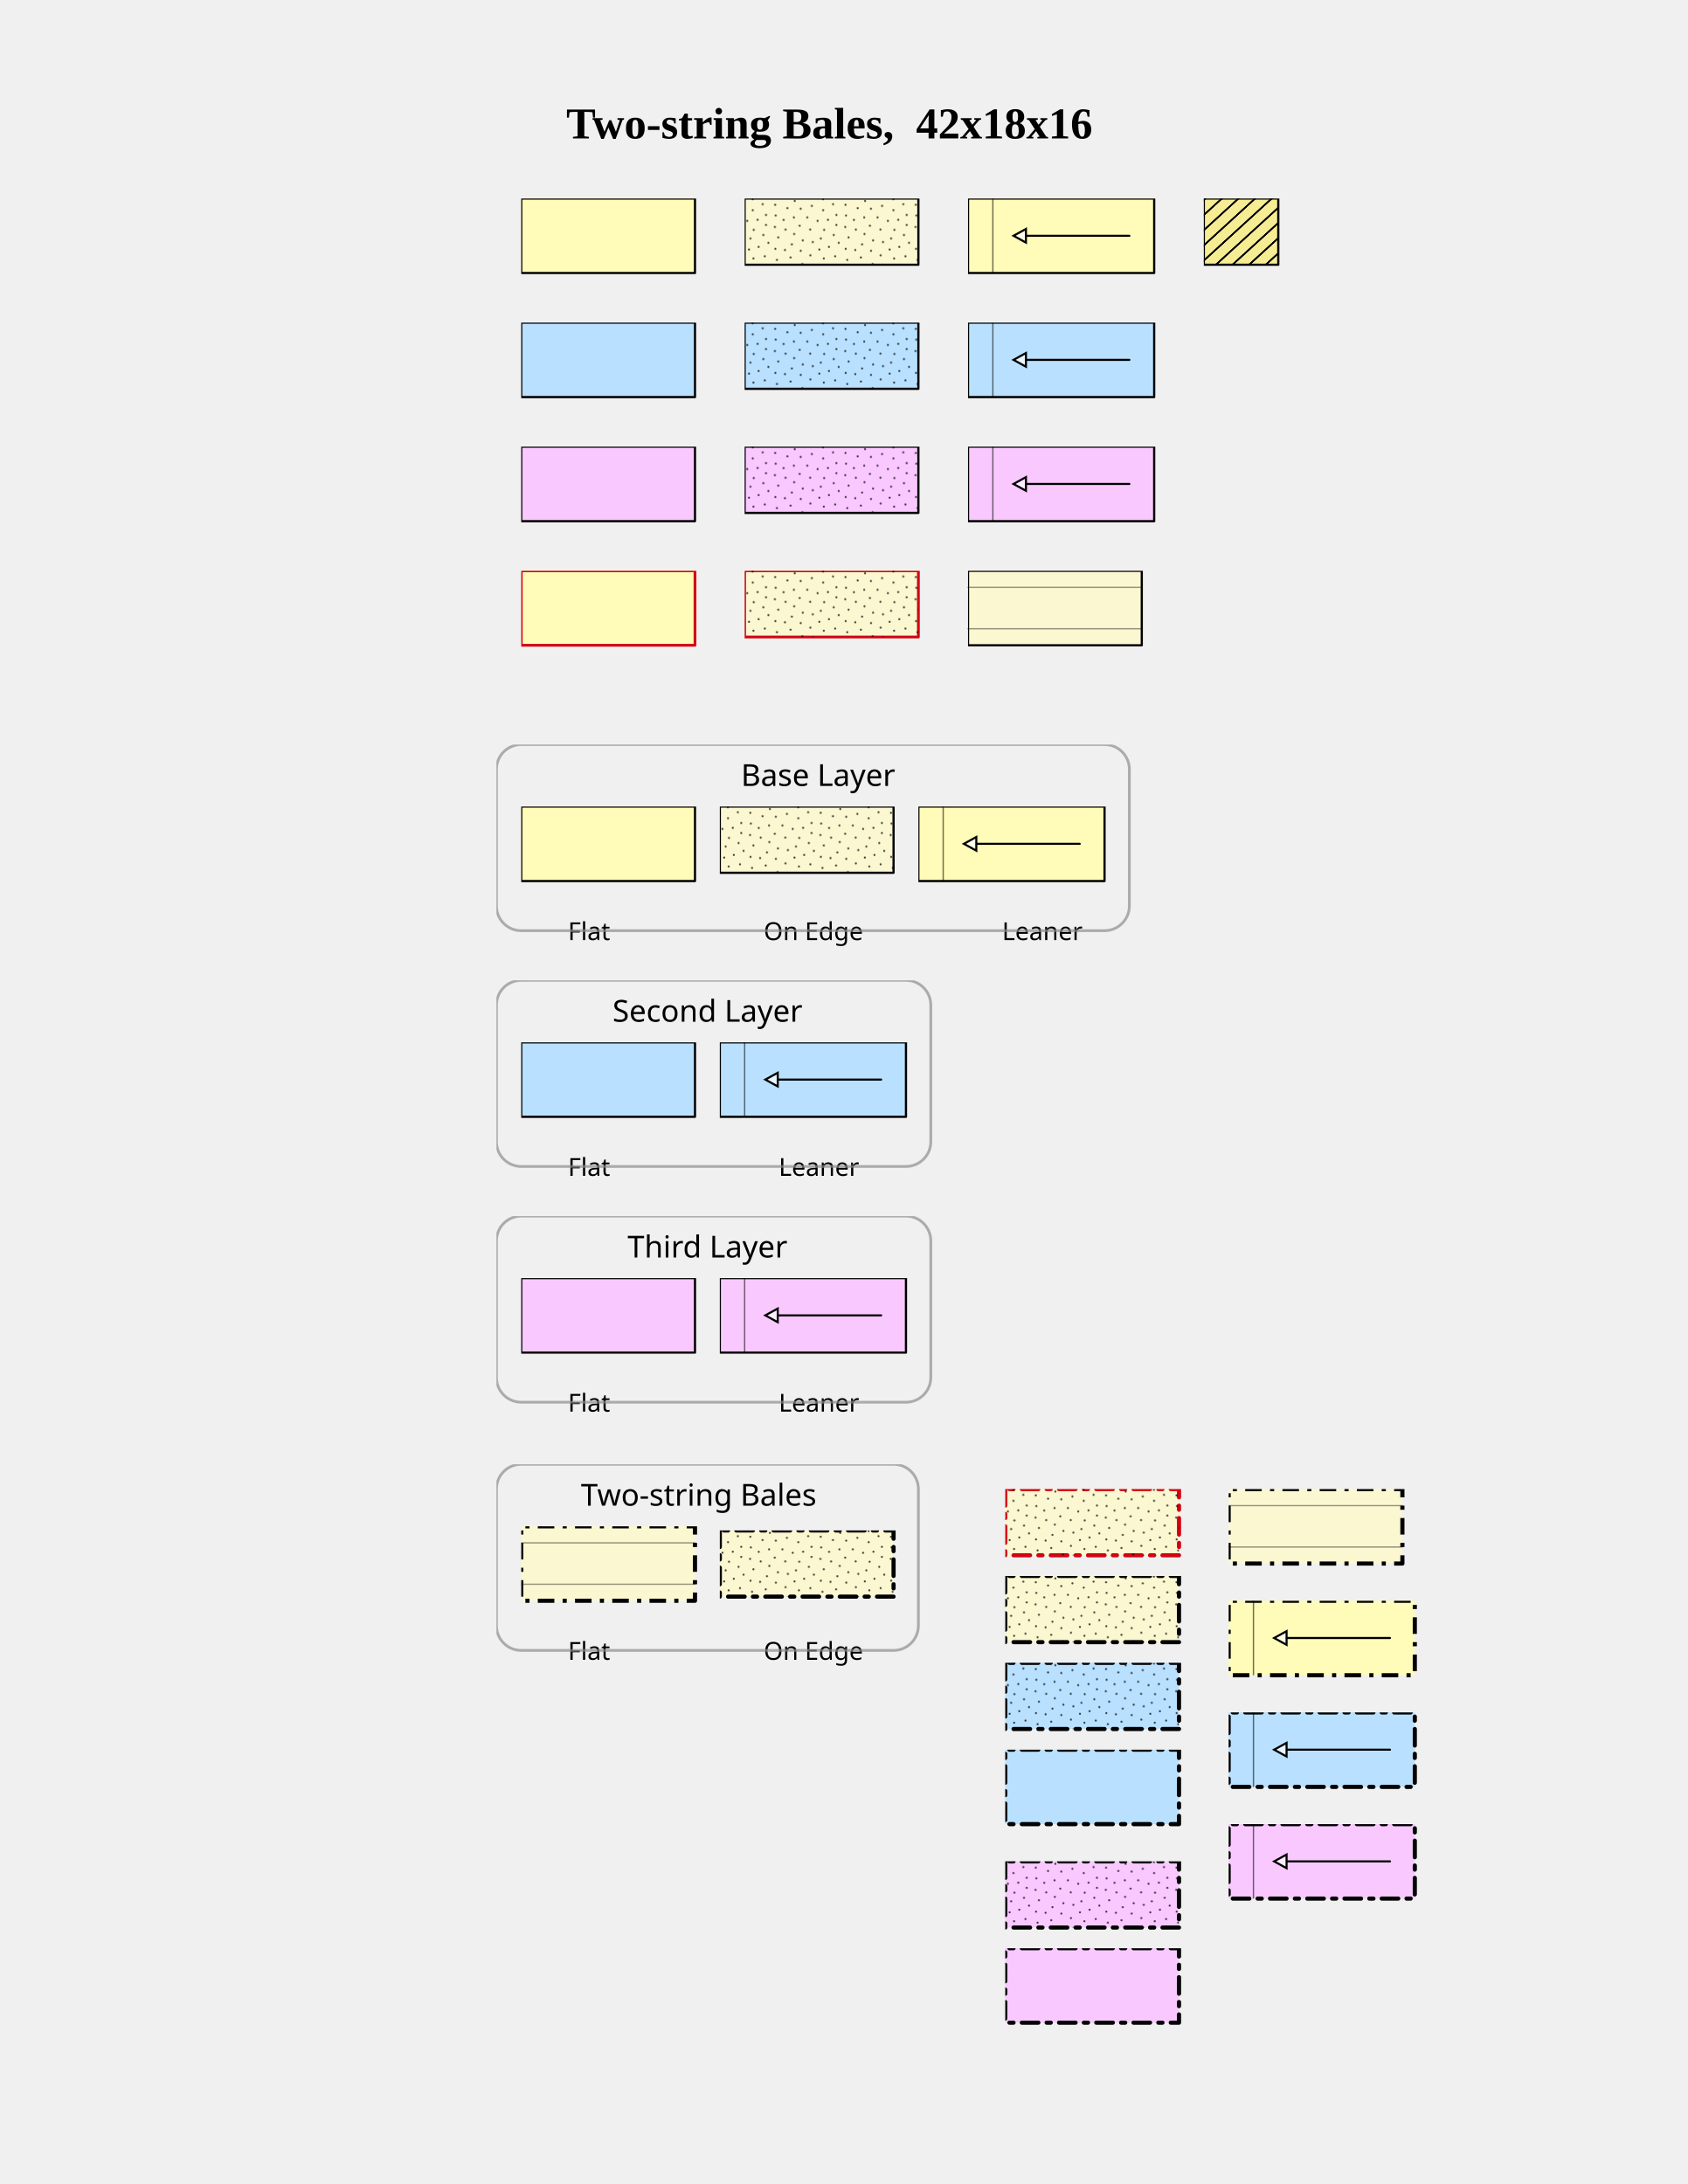
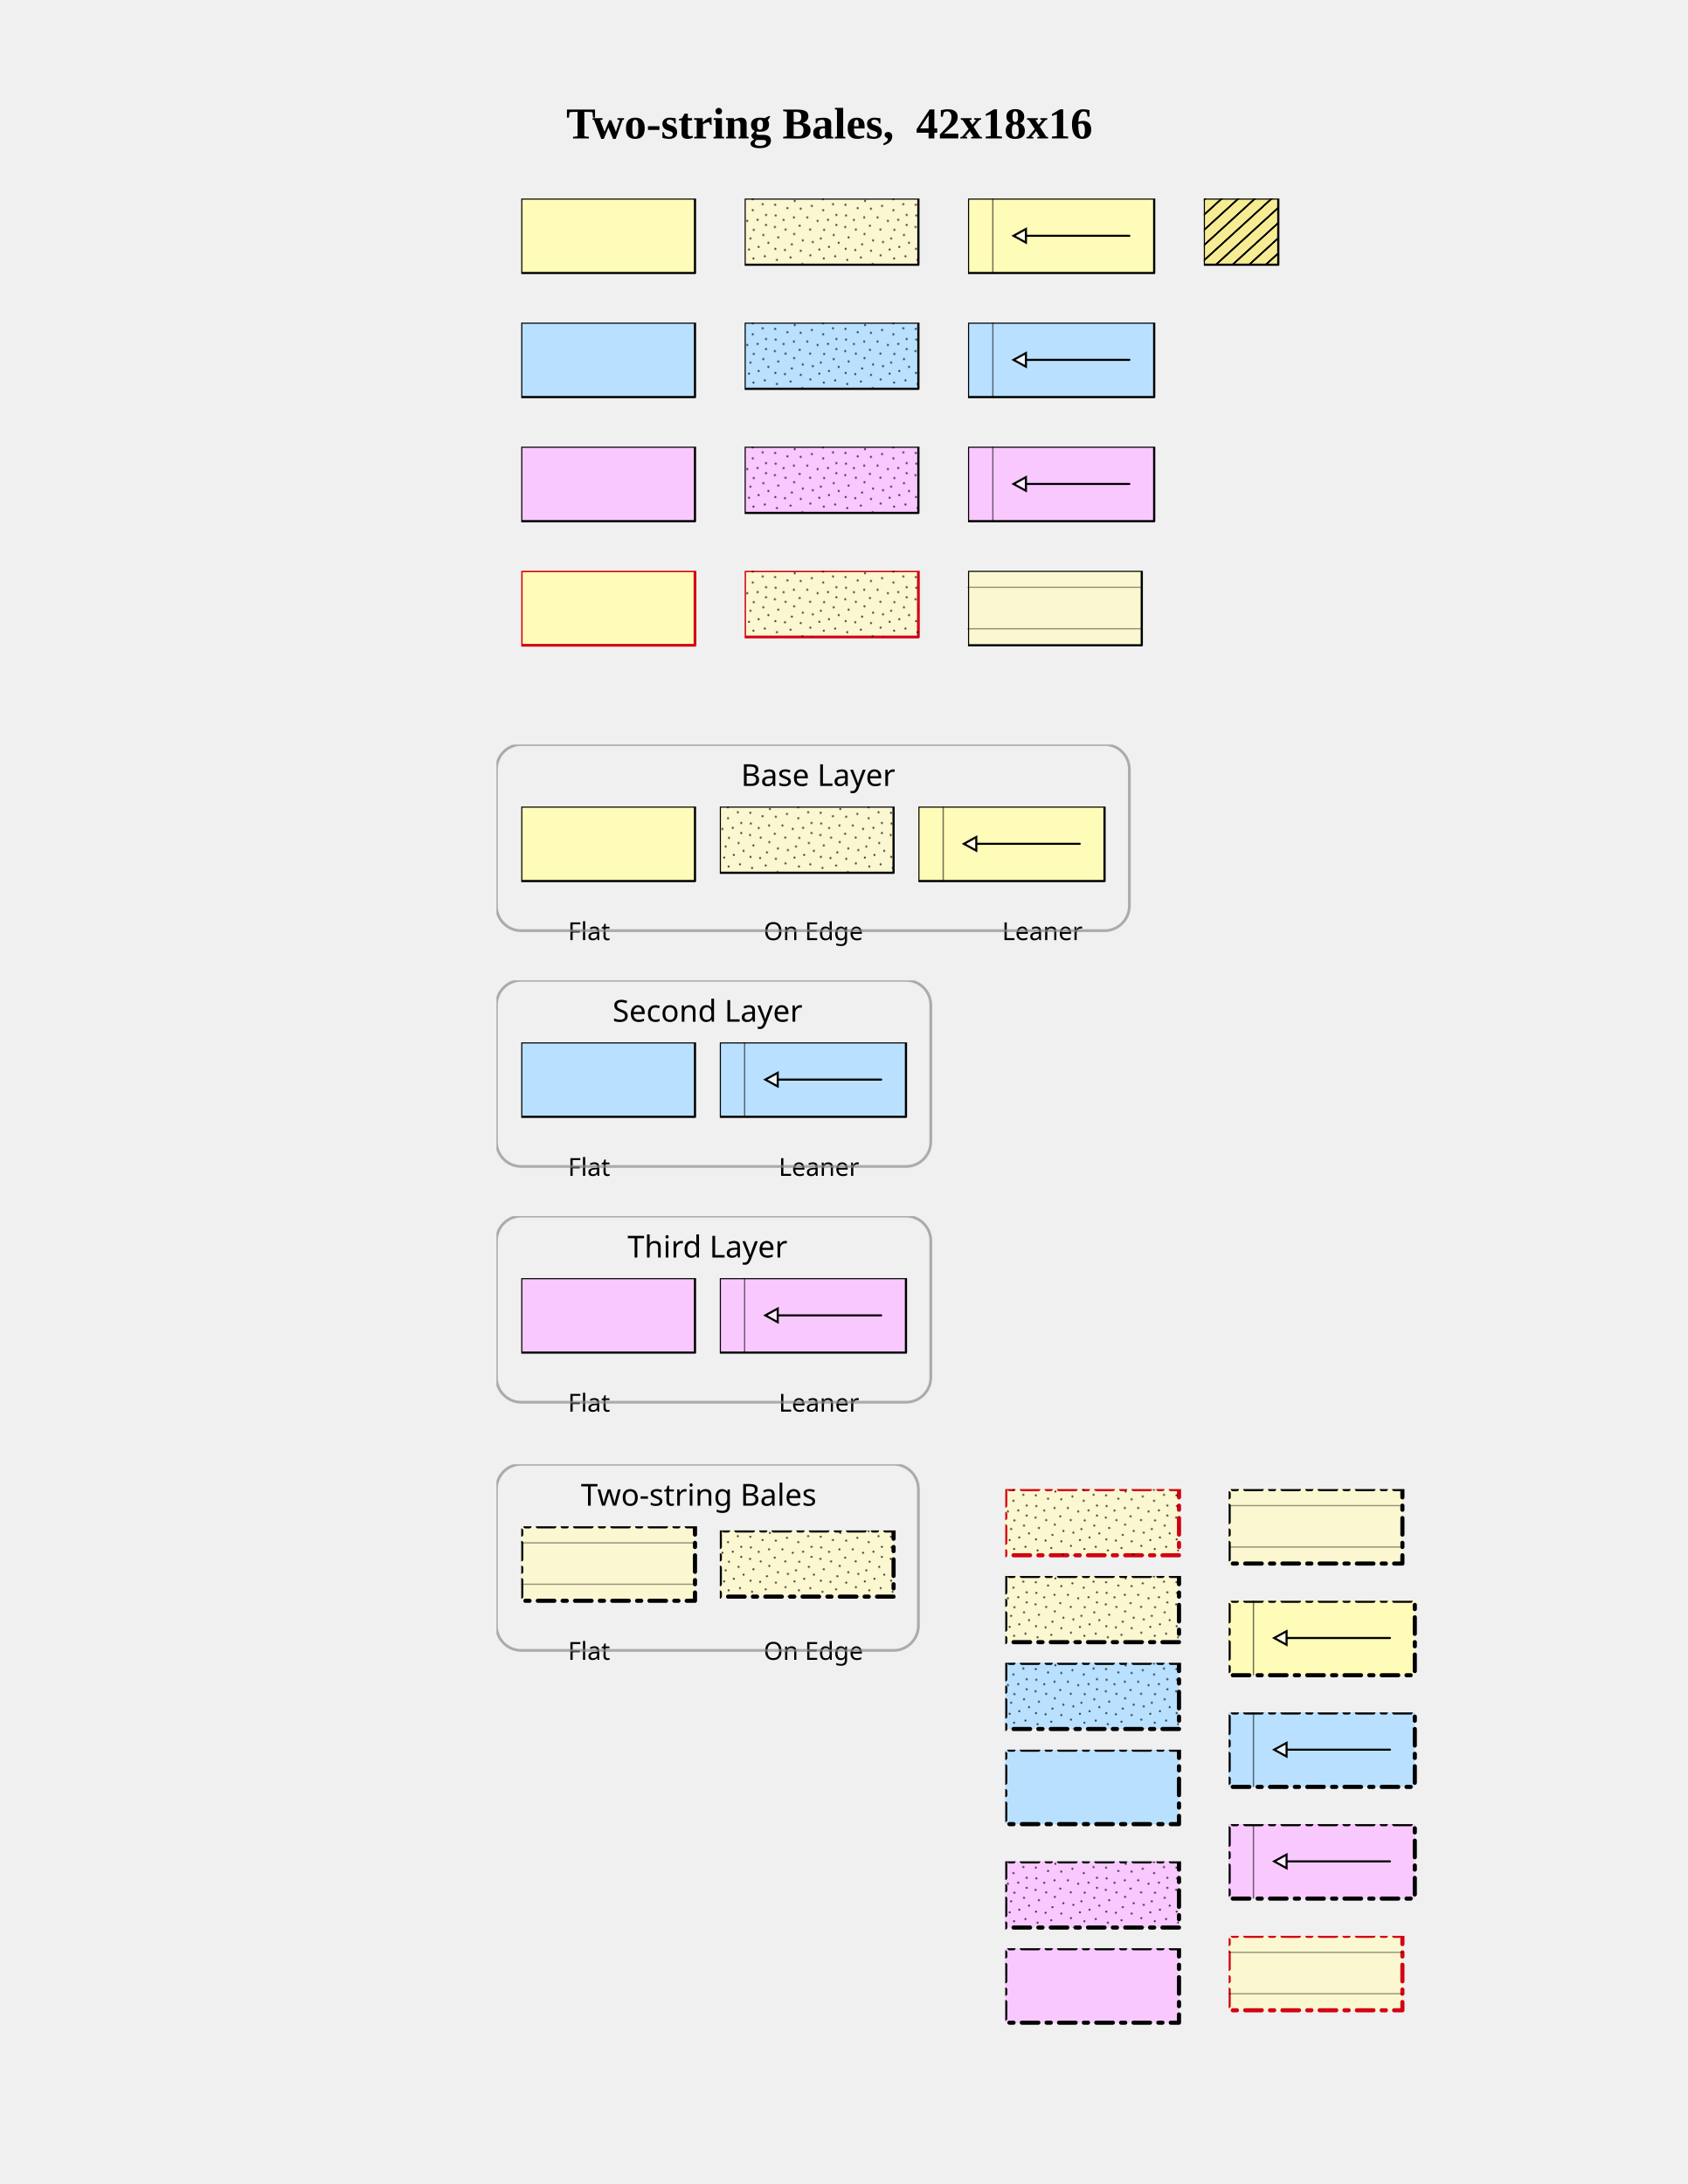
<svg xmlns="http://www.w3.org/2000/svg" xmlns:ns2="http://dairiki.org/barnhunt/inkscape-extensions" xmlns:xlink="http://www.w3.org/1999/xlink" width="8.5in" height="11in" viewBox="0 0 816 1056" version="1.1" id="svg219">
  <defs>
    <pattern xlink:href="#Strips1_5" id="bh-end-bale-stipple" patternTransform="matrix(0.6094059,0.6668921,-22.16151,20.25119,0,0)" />
    <pattern id="Strips1_5" patternTransform="translate(0,0) scale(10,10)" height="1" width="6" patternUnits="userSpaceOnUse">
      <rect height="2" width="1" y="-0.5" x="0" style="fill:black;stroke:none" />
    </pattern>
    <pattern xlink:href="#Polkadots-med" id="bh-edge-bale-stipple" patternTransform="scale(3.4)" />
    <pattern id="Polkadots-med" patternTransform="translate(0,0) scale(10,10)" height="10" width="10" patternUnits="userSpaceOnUse">
      <circle r="0.15" cy="0.810" cx="2.567" style="fill:black;stroke:none" />
      <circle r="0.15" cy="2.33" cx="3.048" style="fill:black;stroke:none" />
      <circle r="0.15" cy="2.415" cx="4.418" style="fill:black;stroke:none" />
      <circle r="0.15" cy="3.029" cx="1.844" style="fill:black;stroke:none" />
      <circle r="0.15" cy="1.363" cx="6.08" style="fill:black;stroke:none" />
      <circle r="0.15" cy="4.413" cx="5.819" style="fill:black;stroke:none" />
      <circle r="0.15" cy="4.048" cx="4.305" style="fill:black;stroke:none" />
      <circle r="0.15" cy="3.045" cx="5.541" style="fill:black;stroke:none" />
      <circle r="0.15" cy="5.527" cx="4.785" style="fill:black;stroke:none" />
      <circle r="0.15" cy="5.184" cx="2.667" style="fill:black;stroke:none" />
      <circle r="0.15" cy="1.448" cx="7.965" style="fill:black;stroke:none" />
      <circle r="0.15" cy="5.049" cx="7.047" style="fill:black;stroke:none" />
      <circle r="0.15" cy="0.895" cx="4.340" style="fill:black;stroke:none" />
      <circle r="0.15" cy="0.340" cx="7.125" style="fill:black;stroke:none" />
      <circle r="0.15" cy="1.049" cx="9.553" style="fill:black;stroke:none" />
      <circle r="0.15" cy="2.689" cx="7.006" style="fill:black;stroke:none" />
      <circle r="0.15" cy="2.689" cx="8.909" style="fill:black;stroke:none" />
      <circle r="0.15" cy="4.407" cx="9.315" style="fill:black;stroke:none" />
      <circle r="0.15" cy="3.870" cx="7.820" style="fill:black;stroke:none" />
      <circle r="0.15" cy="5.948" cx="8.270" style="fill:black;stroke:none" />
      <circle r="0.15" cy="7.428" cx="7.973" style="fill:black;stroke:none" />
      <circle r="0.15" cy="8.072" cx="9.342" style="fill:black;stroke:none" />
      <circle r="0.15" cy="9.315" cx="8.206" style="fill:black;stroke:none" />
      <circle r="0.15" cy="9.475" cx="9.682" style="fill:black;stroke:none" />
      <circle r="0.15" cy="6.186" cx="9.688" style="fill:black;stroke:none" />
      <circle r="0.15" cy="6.296" cx="3.379" style="fill:black;stroke:none" />
      <circle r="0.15" cy="8.204" cx="2.871" style="fill:black;stroke:none" />
      <circle r="0.15" cy="8.719" cx="4.59" style="fill:black;stroke:none" />
      <circle r="0.15" cy="9.671" cx="3.181" style="fill:black;stroke:none" />
      <circle r="0.15" cy="7.315" cx="5.734" style="fill:black;stroke:none" />
      <circle r="0.15" cy="6.513" cx="6.707" style="fill:black;stroke:none" />
      <circle r="0.15" cy="9.670" cx="5.730" style="fill:black;stroke:none" />
      <circle r="0.15" cy="8.373" cx="6.535" style="fill:black;stroke:none" />
      <circle r="0.15" cy="7.154" cx="4.37" style="fill:black;stroke:none" />
      <circle r="0.15" cy="7.25" cx="0.622" style="fill:black;stroke:none" />
      <circle r="0.15" cy="5.679" cx="0.831" style="fill:black;stroke:none" />
      <circle r="0.15" cy="8.519" cx="1.257" style="fill:black;stroke:none" />
      <circle r="0.15" cy="6.877" cx="1.989" style="fill:black;stroke:none" />
      <circle r="0.15" cy="3.181" cx="0.374" style="fill:black;stroke:none" />
      <circle r="0.15" cy="1.664" cx="1.166" style="fill:black;stroke:none" />
      <circle r="0.15" cy="0.093" cx="1.151" style="fill:black;stroke:none" />
      <circle r="0.15" cy="10.093" cx="1.151" style="fill:black;stroke:none" />
      <circle r="0.15" cy="4.451" cx="1.302" style="fill:black;stroke:none" />
      <circle r="0.15" cy="3.763" cx="3.047" style="fill:black;stroke:none" />
    </pattern>
    <symbol id="bale-1-42x18x16" ns2:count-as="bale-42x18x16">
      <rect height="36" width="84" style="opacity:1;fill:#fffbb8;fill-opacity:1;stroke:#000000;stroke-width:1.067;stroke-linecap:round;stroke-linejoin:round;stroke-miterlimit:4" x="0" y="0" />
    </symbol>
    <symbol id="bale-1-edge-42x18x16" ns2:count-as="bale-42x18x16">
      <rect height="32" width="84" style="opacity:1;fill:#fbf7d1;fill-opacity:1;stroke:#000000;stroke-width:1.067;stroke-linecap:round;stroke-linejoin:round;stroke-miterlimit:4;stroke-dasharray:none;stroke-dashoffset:0;stroke-opacity:1" x="0" y="0" />
      <rect style="fill:url(#bh-edge-bale-stipple);fill-opacity:0.7;stroke:none" width="84" height="32" x="0" y="0" />
    </symbol>
    <symbol id="bale-1-leaner-42x18x16" ns2:count-as="bale-42x18x16">
-       <rect style="fill:#fffbb8;fill-opacity:1;stroke:#000000;stroke-width:1.067;stroke-linecap:butt;stroke-linejoin:round;stroke-miterlimit:4;stroke-opacity:1" width="90" height="36" x="0" y="0" />
+       <rect style="fill:#fffbb8;fill-opacity:1;stroke:#000000;stroke-width:1.067;stroke-linecap:round;stroke-linejoin:round;stroke-miterlimit:4;stroke-opacity:1" width="90" height="36" x="0" y="0" />
      <path style="fill:none;stroke:#000000;stroke-width:0.64;stroke-linecap:butt;stroke-miterlimit:4;stroke-opacity:0.553" d="M 12,0 V 36" />
      <path d="M 78,18 H 28 v -3.3 l -6,3.3 6,3.3 V 18" style="fill:#ffffff;fill-opacity:0.698;fill-rule:evenodd;stroke:#000000;stroke-width:1px;stroke-linecap:round;stroke-linejoin:miter;stroke-opacity:1" />
    </symbol>
    <symbol id="bale-2-42x18x16" ns2:count-as="bale-42x18x16">
      <rect y="0" x="0" style="opacity:1;fill:#b9e1ff;fill-opacity:1;stroke:#000000;stroke-width:1.067;stroke-linecap:round;stroke-linejoin:round;stroke-miterlimit:4" width="84" height="36" />
    </symbol>
    <symbol id="bale-2-edge-42x18x16" ns2:count-as="bale-42x18x16">
      <rect y="0" x="0" style="opacity:1;fill:#b9e1ff;fill-opacity:1;stroke:#000000;stroke-width:1.067;stroke-linecap:round;stroke-linejoin:round;stroke-miterlimit:4;stroke-dasharray:none;stroke-dashoffset:0;stroke-opacity:1" width="84" height="32" />
      <rect width="84" height="32" x="0" y="0" style="fill:url(#bh-edge-bale-stipple);fill-opacity:0.7;stroke:none" />
    </symbol>
    <symbol id="bale-2-leaner-42x18x16" ns2:count-as="bale-42x18x16">
-       <rect y="0" x="0" height="36" width="90" style="fill:#b9e1ff;fill-opacity:1;stroke:#000000;stroke-width:1.067;stroke-linecap:butt;stroke-linejoin:round;stroke-miterlimit:4;stroke-dasharray:none;stroke-opacity:1" />
-       <path d="M 12,0 V 36" style="fill:none;fill-opacity:0.75;fill-rule:evenodd;stroke:#000000;stroke-width:0.64;stroke-linecap:butt;stroke-linejoin:miter;stroke-miterlimit:4;stroke-dasharray:none;stroke-opacity:0.553" />
+       <rect y="0" x="0" height="36" width="90" style="fill:#b9e1ff;fill-opacity:1;stroke:#000000;stroke-width:1.067;stroke-linecap:round;stroke-linejoin:round;stroke-miterlimit:4;stroke-dasharray:none;stroke-opacity:1" />
+       <path d="M 12,0 V 36" style="fill:none;fill-opacity:0.75;fill-rule:evenodd;stroke:#000000;stroke-width:0.64;stroke-linecap:round;stroke-linejoin:miter;stroke-miterlimit:4;stroke-dasharray:none;stroke-opacity:0.553" />
      <path style="fill:#ffffff;fill-opacity:0.698;fill-rule:evenodd;stroke:#000000;stroke-width:1px;stroke-linecap:round;stroke-linejoin:miter;stroke-opacity:1" d="M 78,18 H 28 v -3.3 l -6,3.3 6,3.3 V 18" />
    </symbol>
    <symbol id="bale-3-42x18x16" ns2:count-as="bale-42x18x16">
      <rect height="36" width="84" style="opacity:1;fill:#f9c8ff;fill-opacity:1;stroke:#000000;stroke-width:1.067;stroke-linecap:round;stroke-linejoin:round;stroke-miterlimit:4" x="0" y="0" />
    </symbol>
    <symbol id="bale-3-edge-42x18x16" ns2:count-as="bale-42x18x16">
      <rect height="32" width="84" style="opacity:1;fill:#f9c8ff;fill-opacity:1;stroke:#000000;stroke-width:1.067;stroke-linecap:round;stroke-linejoin:round;stroke-miterlimit:4;stroke-dasharray:none;stroke-dashoffset:0;stroke-opacity:1" x="0" y="0" />
      <rect width="84" height="32" x="0" y="0" style="fill:url(#bh-edge-bale-stipple);fill-opacity:0.7;stroke:none" />
    </symbol>
    <symbol id="bale-3-leaner-42x18x16" ns2:count-as="bale-42x18x16">
-       <rect style="fill:#f9c8ff;fill-opacity:1;stroke:#000000;stroke-width:1.067;stroke-linecap:butt;stroke-linejoin:round;stroke-miterlimit:4;stroke-dasharray:none;stroke-opacity:1" width="90" height="36" x="0" y="0" />
+       <rect style="fill:#f9c8ff;fill-opacity:1;stroke:#000000;stroke-width:1.067;stroke-linecap:round;stroke-linejoin:round;stroke-miterlimit:4;stroke-dasharray:none;stroke-opacity:1" width="90" height="36" x="0" y="0" />
      <path style="fill:none;fill-opacity:0.75;fill-rule:evenodd;stroke:#000000;stroke-width:0.64;stroke-linecap:butt;stroke-linejoin:miter;stroke-miterlimit:4;stroke-dasharray:none;stroke-opacity:0.553" d="M 12,0 V 36" />
      <path style="fill:#ffffff;fill-opacity:0.698;fill-rule:evenodd;stroke:#000000;stroke-width:1px;stroke-linecap:round;stroke-linejoin:miter;stroke-opacity:1" d="M 78,18 H 28 v -3.3 l -6,3.3 6,3.3 V 18" />
    </symbol>
    <symbol id="bale-1-anchor-42x18x16" ns2:count-as="bale-42x18x16">
      <rect y="0" x="0" style="opacity:1;fill:#fffbb8;fill-opacity:1;stroke:#d20312;stroke-width:1.333;stroke-linecap:round;stroke-linejoin:round;stroke-miterlimit:4;stroke-dasharray:none;stroke-dashoffset:0;stroke-opacity:1" width="84" height="36" />
    </symbol>
    <symbol id="bale-1-anchor-edge-42x18x16" ns2:count-as="bale-42x18x16">
      <rect y="0" x="0" style="opacity:1;fill:#fbf7d1;fill-opacity:1;stroke:#d20312;stroke-width:1.333;stroke-linecap:round;stroke-linejoin:round;stroke-miterlimit:4;stroke-dasharray:none;stroke-dashoffset:0;stroke-opacity:1" width="84" height="32" />
      <rect width="84" height="32" x="0" y="0" style="fill:url(#bh-edge-bale-stipple);fill-opacity:0.7;stroke:none" />
    </symbol>
    <symbol id="bale-1-with-strings-42x18x16" ns2:count-as="bale-42x18x16">
-       <rect style="display:inline;fill:#fbf7d1;fill-opacity:1;stroke:#000000;stroke-width:1.067;stroke-linecap:butt;stroke-linejoin:round;stroke-miterlimit:4;stroke-opacity:1" width="84" height="36" x="0" y="0" />
+       <rect style="display:inline;fill:#fbf7d1;fill-opacity:1;stroke:#000000;stroke-width:1.067;stroke-linecap:round;stroke-linejoin:round;stroke-miterlimit:4;stroke-opacity:1" width="84" height="36" x="0" y="0" />
      <path style="display:inline;fill:none;stroke:#000000;stroke-width:0.625;stroke-linecap:round;stroke-opacity:0.4" d="M 0,8 H 84" id="string-42x18x16" />
      <use x="0" y="0" xlink:href="#string-42x18x16" transform="translate(0,20)" width="100%" height="100%" />
    </symbol>
    <symbol id="legend-1-42x18x16">
      <g>
        <use xlink:href="#bale-1-42x18x16" x="12" y="30" width="100%" height="100%" />
        <use xlink:href="#bale-1-edge-42x18x16" x="108" y="30" width="100%" height="100%" />
        <use xlink:href="#bale-1-leaner-42x18x16" x="204" y="30" width="100%" height="100%" />
        <text xml:space="preserve" style="font-style:normal;font-variant:normal;font-weight:normal;font-stretch:normal;font-size:12px;line-height:125%;font-family:'Rock Salt';-inkscape-font-specification:'Rock Salt, Normal';font-variant-ligatures:normal;font-variant-caps:normal;font-variant-numeric:normal;font-feature-settings:normal;text-align:center;letter-spacing:0px;word-spacing:0px;writing-mode:lr-tb;text-anchor:middle;fill:#000000;fill-opacity:1;stroke:none;stroke-width:1px;stroke-linecap:butt;stroke-linejoin:miter;stroke-opacity:1" x="54" y="82.546">
          <tspan x="58.84" y="94.546">Flat</tspan>
        </text>
        <text y="82.546" x="150" style="font-style:normal;font-variant:normal;font-weight:normal;font-stretch:normal;font-size:12px;line-height:125%;font-family:'Rock Salt';-inkscape-font-specification:'Rock Salt, Normal';font-variant-ligatures:normal;font-variant-caps:normal;font-variant-numeric:normal;font-feature-settings:normal;text-align:center;letter-spacing:0px;word-spacing:0px;writing-mode:lr-tb;text-anchor:middle;fill:#000000;fill-opacity:1;stroke:none;stroke-width:1px;stroke-linecap:butt;stroke-linejoin:miter;stroke-opacity:1" xml:space="preserve">
          <tspan y="94.546" x="167.277">On Edge</tspan>
        </text>
        <text xml:space="preserve" style="font-style:normal;font-variant:normal;font-weight:normal;font-stretch:normal;font-size:12px;line-height:125%;font-family:'Rock Salt';-inkscape-font-specification:'Rock Salt, Normal';font-variant-ligatures:normal;font-variant-caps:normal;font-variant-numeric:normal;font-feature-settings:normal;text-align:center;letter-spacing:0px;word-spacing:0px;writing-mode:lr-tb;text-anchor:middle;fill:#000000;fill-opacity:1;stroke:none;stroke-width:1px;stroke-linecap:butt;stroke-linejoin:miter;stroke-opacity:1" x="249" y="82.546">
          <tspan x="277.982" y="94.546">Leaner</tspan>
        </text>
      </g>
      <text y="20.02" x="153" style="font-style:normal;font-variant:normal;font-weight:normal;font-stretch:normal;font-size:14.667px;line-height:125%;font-family:'Rock Salt';-inkscape-font-specification:'Rock Salt, Normal';font-variant-ligatures:normal;font-variant-caps:normal;font-variant-numeric:normal;font-feature-settings:normal;text-align:center;letter-spacing:0px;word-spacing:0px;writing-mode:lr-tb;text-anchor:middle;fill:#000000;fill-opacity:1;stroke:none;stroke-width:1px;stroke-linecap:butt;stroke-linejoin:miter;stroke-opacity:1" xml:space="preserve">
        <tspan y="20.02" x="168.883">Base Layer</tspan>
      </text>
      <rect ry="12" rx="12" y="0" x="0" height="90" width="306" style="opacity:0.687;fill:none;fill-opacity:1;fill-rule:evenodd;stroke:#8c8c8c;stroke-width:1.333;stroke-linecap:round;stroke-linejoin:round;stroke-miterlimit:4;stroke-dasharray:none;stroke-dashoffset:0;stroke-opacity:1" />
    </symbol>
    <symbol id="legend-2-42x18x16">
      <g>
        <text y="82.546" x="54" style="font-style:normal;font-variant:normal;font-weight:normal;font-stretch:normal;font-size:12px;line-height:125%;font-family:'Rock Salt';-inkscape-font-specification:'Rock Salt, Normal';font-variant-ligatures:normal;font-variant-caps:normal;font-variant-numeric:normal;font-feature-settings:normal;text-align:center;letter-spacing:0px;word-spacing:0px;writing-mode:lr-tb;text-anchor:middle;fill:#000000;fill-opacity:1;stroke:none;stroke-width:1px;stroke-linecap:butt;stroke-linejoin:miter;stroke-opacity:1" xml:space="preserve">
          <tspan y="94.546" x="58.84">Flat</tspan>
        </text>
        <text y="82.546" x="153" style="font-style:normal;font-variant:normal;font-weight:normal;font-stretch:normal;font-size:12px;line-height:125%;font-family:'Rock Salt';-inkscape-font-specification:'Rock Salt, Normal';font-variant-ligatures:normal;font-variant-caps:normal;font-variant-numeric:normal;font-feature-settings:normal;text-align:center;letter-spacing:0px;word-spacing:0px;writing-mode:lr-tb;text-anchor:middle;fill:#000000;fill-opacity:1;stroke:none;stroke-width:1px;stroke-linecap:butt;stroke-linejoin:miter;stroke-opacity:1" xml:space="preserve">
          <tspan y="94.546" x="169.982">Leaner</tspan>
        </text>
        <use xlink:href="#bale-2-42x18x16" x="12" y="30" width="100%" height="100%" />
        <use xlink:href="#bale-2-leaner-42x18x16" x="108" y="30" width="100%" height="100%" />
      </g>
      <text xml:space="preserve" style="font-style:normal;font-variant:normal;font-weight:normal;font-stretch:normal;font-size:14.667px;line-height:125%;font-family:'Rock Salt';-inkscape-font-specification:'Rock Salt, Normal';font-variant-ligatures:normal;font-variant-caps:normal;font-variant-numeric:normal;font-feature-settings:normal;text-align:center;letter-spacing:0px;word-spacing:0px;writing-mode:lr-tb;text-anchor:middle;fill:#000000;fill-opacity:1;stroke:none;stroke-width:1px;stroke-linecap:butt;stroke-linejoin:miter;stroke-opacity:1" x="105" y="20.02">
        <tspan x="115.396" y="20.02">Second Layer</tspan>
      </text>
      <rect style="opacity:0.687;fill:none;fill-opacity:1;fill-rule:evenodd;stroke:#8c8c8c;stroke-width:1.333;stroke-linecap:round;stroke-linejoin:round;stroke-miterlimit:4;stroke-dasharray:none;stroke-dashoffset:0;stroke-opacity:1" width="210" height="90" x="0" y="0" rx="12" ry="12" />
    </symbol>
    <symbol id="legend-3-42x18x16">
      <g>
        <text xml:space="preserve" style="font-style:normal;font-variant:normal;font-weight:normal;font-stretch:normal;font-size:12px;line-height:125%;font-family:'Rock Salt';-inkscape-font-specification:'Rock Salt, Normal';font-variant-ligatures:normal;font-variant-caps:normal;font-variant-numeric:normal;font-feature-settings:normal;text-align:center;letter-spacing:0px;word-spacing:0px;writing-mode:lr-tb;text-anchor:middle;fill:#000000;fill-opacity:1;stroke:none;stroke-width:1px;stroke-linecap:butt;stroke-linejoin:miter;stroke-opacity:1" x="54" y="82.546">
          <tspan x="58.84" y="94.546">Flat</tspan>
        </text>
        <text xml:space="preserve" style="font-style:normal;font-variant:normal;font-weight:normal;font-stretch:normal;font-size:12px;line-height:125%;font-family:'Rock Salt';-inkscape-font-specification:'Rock Salt, Normal';font-variant-ligatures:normal;font-variant-caps:normal;font-variant-numeric:normal;font-feature-settings:normal;text-align:center;letter-spacing:0px;word-spacing:0px;writing-mode:lr-tb;text-anchor:middle;fill:#000000;fill-opacity:1;stroke:none;stroke-width:1px;stroke-linecap:butt;stroke-linejoin:miter;stroke-opacity:1" x="153" y="82.546">
          <tspan x="169.982" y="94.546">Leaner</tspan>
        </text>
        <use xlink:href="#bale-3-42x18x16" x="12" y="30" width="100%" height="100%" />
        <use xlink:href="#bale-3-leaner-42x18x16" x="108" y="30" width="100%" height="100%" />
      </g>
      <text x="105" y="20.02" style="font-style:normal;font-variant:normal;font-weight:normal;font-stretch:normal;font-size:14.667px;line-height:125%;font-family:'Rock Salt';-inkscape-font-specification:'Rock Salt, Normal';font-variant-ligatures:normal;font-variant-caps:normal;font-variant-numeric:normal;font-feature-settings:normal;text-align:center;letter-spacing:0px;word-spacing:0px;writing-mode:lr-tb;text-anchor:middle;fill:#000000;fill-opacity:1;stroke:none;stroke-width:1px;stroke-linecap:butt;stroke-linejoin:miter;stroke-opacity:1" xml:space="preserve">
        <tspan y="20.02" x="115.396">Third Layer</tspan>
      </text>
      <rect ry="12" rx="12" y="0" x="0" height="90" width="210" style="opacity:0.687;fill:none;fill-opacity:1;fill-rule:evenodd;stroke:#8c8c8c;stroke-width:1.333;stroke-linecap:round;stroke-linejoin:round;stroke-miterlimit:4;stroke-dasharray:none;stroke-dashoffset:0;stroke-opacity:1" />
    </symbol>
    <symbol id="bale-1-edge-alt-42x18x16" ns2:count-as="bale-42x18x16">
      <rect y="0" x="0" style="opacity:1;fill:#fbf7d1;fill-opacity:1;stroke:#000000;stroke-width:2;stroke-linecap:round;stroke-linejoin:round;stroke-miterlimit:4;stroke-dasharray:8, 4, 2, 4;stroke-dashoffset:10;stroke-opacity:1" width="84" height="32" />
      <rect y="0" x="0" height="32" width="84" style="fill:url(#bh-edge-bale-stipple);fill-opacity:0.7;stroke:none" />
    </symbol>
    <symbol id="legend-1-alt-42x18x16">
      <g>
        <use height="100%" width="100%" x="12" y="30" xlink:href="#bale-1-with-strings-alt-42x18x16" />
        <use height="100%" width="100%" x="108" y="32" xlink:href="#bale-1-edge-alt-42x18x16" />
        <text y="82.546" x="54" style="font-style:normal;font-variant:normal;font-weight:normal;font-stretch:normal;font-size:12px;line-height:125%;font-family:'Rock Salt';-inkscape-font-specification:'Rock Salt, Normal';font-variant-ligatures:normal;font-variant-caps:normal;font-variant-numeric:normal;font-feature-settings:normal;text-align:center;letter-spacing:0px;word-spacing:0px;writing-mode:lr-tb;text-anchor:middle;fill:#000000;fill-opacity:1;stroke:none;stroke-width:1px;stroke-linecap:butt;stroke-linejoin:miter;stroke-opacity:1" xml:space="preserve">
          <tspan y="94.546" x="58.84">Flat</tspan>
        </text>
        <text xml:space="preserve" style="font-style:normal;font-variant:normal;font-weight:normal;font-stretch:normal;font-size:12px;line-height:125%;font-family:'Rock Salt';-inkscape-font-specification:'Rock Salt, Normal';font-variant-ligatures:normal;font-variant-caps:normal;font-variant-numeric:normal;font-feature-settings:normal;text-align:center;letter-spacing:0px;word-spacing:0px;writing-mode:lr-tb;text-anchor:middle;fill:#000000;fill-opacity:1;stroke:none;stroke-width:1px;stroke-linecap:butt;stroke-linejoin:miter;stroke-opacity:1" x="150" y="82.546">
          <tspan x="167.277" y="94.546">On Edge</tspan>
        </text>
      </g>
      <text xml:space="preserve" style="font-style:normal;font-variant:normal;font-weight:normal;font-stretch:normal;font-size:14.667px;line-height:125%;font-family:'Rock Salt';-inkscape-font-specification:'Rock Salt, Normal';font-variant-ligatures:normal;font-variant-caps:normal;font-variant-numeric:normal;font-feature-settings:normal;text-align:center;letter-spacing:0px;word-spacing:0px;writing-mode:lr-tb;text-anchor:middle;fill:#000000;fill-opacity:1;stroke:none;stroke-width:1px;stroke-linecap:butt;stroke-linejoin:miter;stroke-opacity:1" x="102" y="20.02">
        <tspan x="111.15" y="20.02">Two-string Bales</tspan>
      </text>
      <rect style="opacity:0.687;fill:none;fill-opacity:1;fill-rule:evenodd;stroke:#8c8c8c;stroke-width:1.333;stroke-linecap:round;stroke-linejoin:round;stroke-miterlimit:4;stroke-dasharray:none;stroke-dashoffset:0;stroke-opacity:1" width="204" height="90" x="0" y="0" rx="12" ry="12" />
    </symbol>
    <symbol id="bale-1-anchor-edge-alt-42x18x16" ns2:count-as="bale-42x18x16">
      <rect height="32" width="84" style="opacity:1;fill:#fbf7d1;fill-opacity:1;stroke:#d20312;stroke-width:2;stroke-linecap:round;stroke-linejoin:round;stroke-miterlimit:4;stroke-dasharray:8, 4, 2, 4;stroke-dashoffset:10;stroke-opacity:1" x="0" y="0" />
      <rect style="fill:url(#bh-edge-bale-stipple);fill-opacity:0.7;stroke:none" y="0" x="0" height="32" width="84" />
    </symbol>
    <symbol id="bale-1-with-strings-alt-42x18x16" ns2:count-as="bale-42x18x16">
-       <rect y="0" x="0" height="36" width="84" style="display:inline;fill:#fbf7d1;fill-opacity:1;stroke:#000000;stroke-width:2;stroke-linecap:butt;stroke-linejoin:round;stroke-miterlimit:4;stroke-dasharray:8, 4, 2, 4;stroke-dashoffset:10;stroke-opacity:1" />
+       <rect y="0" x="0" height="36" width="84" style="display:inline;fill:#fbf7d1;fill-opacity:1;stroke:#000000;stroke-width:2;stroke-linecap:round;stroke-linejoin:round;stroke-miterlimit:4;stroke-dasharray:8, 4, 2, 4;stroke-dashoffset:10;stroke-opacity:1" />
      <path id="string-alt-42x18x16" d="M 0,8 H 84" style="display:inline;fill:none;stroke:#000000;stroke-width:0.625;stroke-linecap:round;stroke-opacity:0.4" />
      <use height="100%" width="100%" transform="translate(0,20)" xlink:href="#string-alt-42x18x16" y="0" x="0" />
    </symbol>
    <symbol id="bale-1-leaner-alt-42x18x16" ns2:count-as="bale-42x18x16">
-       <rect style="fill:#fffbb8;fill-opacity:1;stroke:#000000;stroke-width:2;stroke-linecap:butt;stroke-linejoin:round;stroke-miterlimit:4;stroke-dasharray:8, 4, 2, 4;stroke-dashoffset:10;stroke-opacity:1" width="90" height="36" x="0" y="0" />
+       <rect style="fill:#fffbb8;fill-opacity:1;stroke:#000000;stroke-width:2;stroke-linecap:round;stroke-linejoin:round;stroke-miterlimit:4;stroke-dasharray:8, 4, 2, 4;stroke-dashoffset:10;stroke-opacity:1" width="90" height="36" x="0" y="0" />
      <path style="fill:none;stroke:#000000;stroke-width:0.64;stroke-linecap:butt;stroke-miterlimit:4;stroke-opacity:0.553" d="M 12,0 V 36" />
      <path d="M 78,18 H 28 v -3.3 l -6,3.3 6,3.3 V 18" style="fill:#ffffff;fill-opacity:0.698;fill-rule:evenodd;stroke:#000000;stroke-width:1px;stroke-linecap:round;stroke-linejoin:miter;stroke-opacity:1" />
    </symbol>
    <symbol id="bale-2-alt-42x18x16" ns2:count-as="bale-42x18x16">
      <rect y="0" x="0" style="opacity:1;fill:#b9e1ff;fill-opacity:1;stroke:#000000;stroke-width:2;stroke-linecap:round;stroke-linejoin:round;stroke-miterlimit:4;stroke-dasharray:8, 4, 2, 4;stroke-dashoffset:10;stroke-opacity:1" width="84" height="36" />
    </symbol>
    <symbol id="bale-2-edge-alt-42x18x16" ns2:count-as="bale-42x18x16">
      <rect y="0" x="0" style="opacity:1;fill:#b9e1ff;fill-opacity:1;stroke:#000000;stroke-width:2;stroke-linecap:round;stroke-linejoin:round;stroke-miterlimit:4;stroke-dasharray:8, 4, 2, 4;stroke-dashoffset:10;stroke-opacity:1" width="84" height="32" />
      <rect width="84" height="32" x="0" y="0" style="fill:url(#bh-edge-bale-stipple);fill-opacity:0.7;stroke:none" />
    </symbol>
    <symbol id="bale-2-leaner-alt-42x18x16" ns2:count-as="bale-42x18x16">
      <rect y="0" x="0" height="36" width="90" style="fill:#b9e1ff;fill-opacity:1;stroke:#000000;stroke:#000000;stroke-width:2;stroke-linecap:round;stroke-linejoin:round;stroke-miterlimit:4;stroke-dasharray:8, 4, 2, 4;stroke-dashoffset:10;stroke-opacity:1" />
      <path d="M 12,0 V 36" style="fill:none;fill-opacity:0.75;fill-rule:evenodd;stroke:#000000;stroke-width:0.64;stroke-linecap:butt;stroke-linejoin:miter;stroke-miterlimit:4;stroke-dasharray:none;stroke-opacity:0.553" />
      <path style="fill:#ffffff;fill-opacity:0.698;fill-rule:evenodd;stroke:#000000;stroke-width:1px;stroke-linecap:round;stroke-linejoin:miter;stroke-opacity:1" d="M 78,18 H 28 v -3.3 l -6,3.3 6,3.3 V 18" />
    </symbol>
    <symbol id="bale-3-alt-42x18x16" ns2:count-as="bale-42x18x16">
      <rect height="36" width="84" style="opacity:1;fill:#f9c8ff;fill-opacity:1;stroke:#000000;stroke-width:2;stroke-linecap:round;stroke-linejoin:round;stroke-miterlimit:4;stroke-dasharray:8, 4, 2, 4;stroke-dashoffset:10;stroke-opacity:1" x="0" y="0" />
    </symbol>
    <symbol id="bale-3-edge-alt-42x18x16" ns2:count-as="bale-42x18x16">
      <rect height="32" width="84" style="opacity:1;fill:#f9c8ff;fill-opacity:1;stroke:#000000;stroke:#000000;stroke-width:2;stroke-linecap:round;stroke-linejoin:round;stroke-miterlimit:4;stroke-dasharray:8, 4, 2, 4;stroke-dashoffset:10;stroke-opacity:1" x="0" y="0" />
      <rect width="84" height="32" x="0" y="0" style="fill:url(#bh-edge-bale-stipple);fill-opacity:0.7;stroke:none" />
    </symbol>
    <symbol id="bale-3-leaner-alt-42x18x16" ns2:count-as="bale-42x18x16">
      <rect style="fill:#f9c8ff;fill-opacity:1;stroke:#000000;stroke:#000000;stroke-width:2;stroke-linecap:round;stroke-linejoin:round;stroke-miterlimit:4;stroke-dasharray:8, 4, 2, 4;stroke-dashoffset:10;stroke-opacity:1" width="90" height="36" x="0" y="0" />
      <path style="fill:none;fill-opacity:0.75;fill-rule:evenodd;stroke:#000000;stroke-width:0.64;stroke-linecap:butt;stroke-linejoin:miter;stroke-miterlimit:4;stroke-dasharray:none;stroke-opacity:0.553" d="M 12,0 V 36" />
      <path style="fill:#ffffff;fill-opacity:0.698;fill-rule:evenodd;stroke:#000000;stroke-width:1px;stroke-linecap:round;stroke-linejoin:miter;stroke-opacity:1" d="M 78,18 H 28 v -3.3 l -6,3.3 6,3.3 V 18" />
    </symbol>
-     <symbol id="bale-1-end-42x18x16">
+     <symbol id="bale-1-end-42x18x16" ns2:count-as="bale-42x18x16">
      <rect y="0" x="0" style="opacity:1;fill:#f6ec94;fill-opacity:1;stroke:#000000;stroke-width:1.067;stroke-linecap:round;stroke-linejoin:round;stroke-miterlimit:4;stroke-dasharray:none;stroke-dashoffset:0;stroke-opacity:1" width="36" height="32" />
      <rect y="0" x="0" height="32" width="36" style="fill:url(#bh-end-bale-stipple);fill-opacity:1;stroke:none" />
+     </symbol>
+     <symbol id="bale-1-anchor-with-strings-alt-42x18x16" ns2:count-as="bale-42x18x16">
+       <rect style="display:inline;fill:#fbf7d1;fill-opacity:1;stroke:#d20312;stroke-width:2;stroke-linecap:round;stroke-linejoin:round;stroke-miterlimit:4;stroke-dasharray:8, 4, 2, 4;stroke-dashoffset:10;stroke-opacity:1" width="84" height="36" x="0" y="0" />
+       <path style="display:inline;fill:none;stroke:#000000;stroke-width:0.625;stroke-linecap:round;stroke-opacity:0.4" d="M 0,8 H 84" />
+       <use x="0" y="0" xlink:href="#string-alt-42x18x16" transform="translate(0,20)" width="100%" height="100%" />
    </symbol>
  </defs>
  <text xml:space="preserve" style="font-style:normal;font-variant:normal;font-weight:bold;font-stretch:normal;font-size:21.333px;line-height:125%;text-align:center;text-anchor:middle;fill:#000000;fill-opacity:1;stroke:none;stroke-width:1px;stroke-linecap:butt;stroke-linejoin:miter;stroke-opacity:1" x="408.979" y="66.949">
    <tspan x="408.979" y="66.949">Two-string Bales,  42x18x16</tspan>
  </text>
  <use xlink:href="#bale-1-42x18x16" x="0" y="0" width="100%" height="100%" transform="translate(252,96)" />
  <use xlink:href="#bale-1-edge-42x18x16" transform="translate(360,96)" x="0" y="0" width="100%" height="100%" style="stroke-width:1;stroke-miterlimit:4;stroke-dasharray:none" />
  <use xlink:href="#bale-1-leaner-42x18x16" x="0" y="0" width="100%" height="100%" transform="translate(468,96)" />
  <use xlink:href="#bale-2-42x18x16" transform="translate(252,156)" x="0" y="0" width="100%" height="100%" />
  <use xlink:href="#bale-2-edge-42x18x16" transform="translate(360,156)" x="0" y="0" width="100%" height="100%" />
  <use xlink:href="#bale-2-leaner-42x18x16" transform="translate(468,156)" x="0" y="0" width="100%" height="100%" />
  <use xlink:href="#bale-3-42x18x16" transform="translate(252,216)" x="0" y="0" width="100%" height="100%" />
  <use xlink:href="#bale-3-edge-42x18x16" transform="translate(360,216)" x="0" y="0" width="100%" height="100%" />
  <use xlink:href="#bale-3-leaner-42x18x16" transform="translate(468,216)" x="0" y="0" width="100%" height="100%" />
  <use xlink:href="#bale-1-anchor-42x18x16" transform="translate(252,276)" x="0" y="0" width="100%" height="100%" />
  <use xlink:href="#bale-1-anchor-edge-42x18x16" transform="translate(360,276)" x="0" y="0" width="100%" height="100%" />
  <use xlink:href="#bale-1-with-strings-42x18x16" transform="translate(468,276)" x="0" y="0" width="100%" height="100%" />
  <use xlink:href="#legend-1-42x18x16" transform="translate(240,360)" x="0" y="0" width="100%" height="100%" />
  <use xlink:href="#legend-2-42x18x16" transform="translate(240,474)" x="0" y="0" width="100%" height="100%" />
  <use xlink:href="#legend-3-42x18x16" transform="translate(240,588)" x="0" y="0" width="100%" height="100%" />
  <use xlink:href="#bale-1-edge-alt-42x18x16" transform="translate(486,762)" x="0" y="0" width="100%" height="100%" />
  <use xlink:href="#legend-1-alt-42x18x16" transform="translate(240,708)" x="0" y="0" width="100%" height="100%" />
  <use xlink:href="#bale-1-anchor-edge-alt-42x18x16" transform="translate(486,720)" x="0" y="0" width="100%" height="100%" />
  <use xlink:href="#bale-1-with-strings-alt-42x18x16" transform="translate(594,720)" x="0" y="0" width="100%" height="100%" />
  <use xlink:href="#bale-1-end-42x18x16" transform="translate(582,96)" x="0" y="0" width="100%" height="100%" />
  <use xlink:href="#bale-1-leaner-alt-42x18x16" x="0" y="0" width="100%" height="100%" transform="translate(594,774)" />
  <use xlink:href="#bale-2-alt-42x18x16" x="0" y="0" width="100%" height="100%" transform="translate(486,846)" />
  <use xlink:href="#bale-2-edge-alt-42x18x16" x="0" y="0" width="100%" height="100%" transform="translate(486,804)" />
  <use xlink:href="#bale-2-leaner-alt-42x18x16" x="0" y="0" width="100%" height="100%" transform="translate(594,828)" />
  <use xlink:href="#bale-3-edge-alt-42x18x16" x="0" y="0" width="100%" height="100%" transform="translate(486,900)" />
  <use xlink:href="#bale-3-alt-42x18x16" x="0" y="0" width="100%" height="100%" transform="translate(486,942)" />
  <use xlink:href="#bale-3-leaner-alt-42x18x16" x="0" y="0" width="100%" height="100%" transform="translate(594,882)" />
+   <use xlink:href="#bale-1-anchor-with-strings-alt-42x18x16" transform="translate(594,936)" x="0" y="0" width="100%" height="100%" />
</svg>
